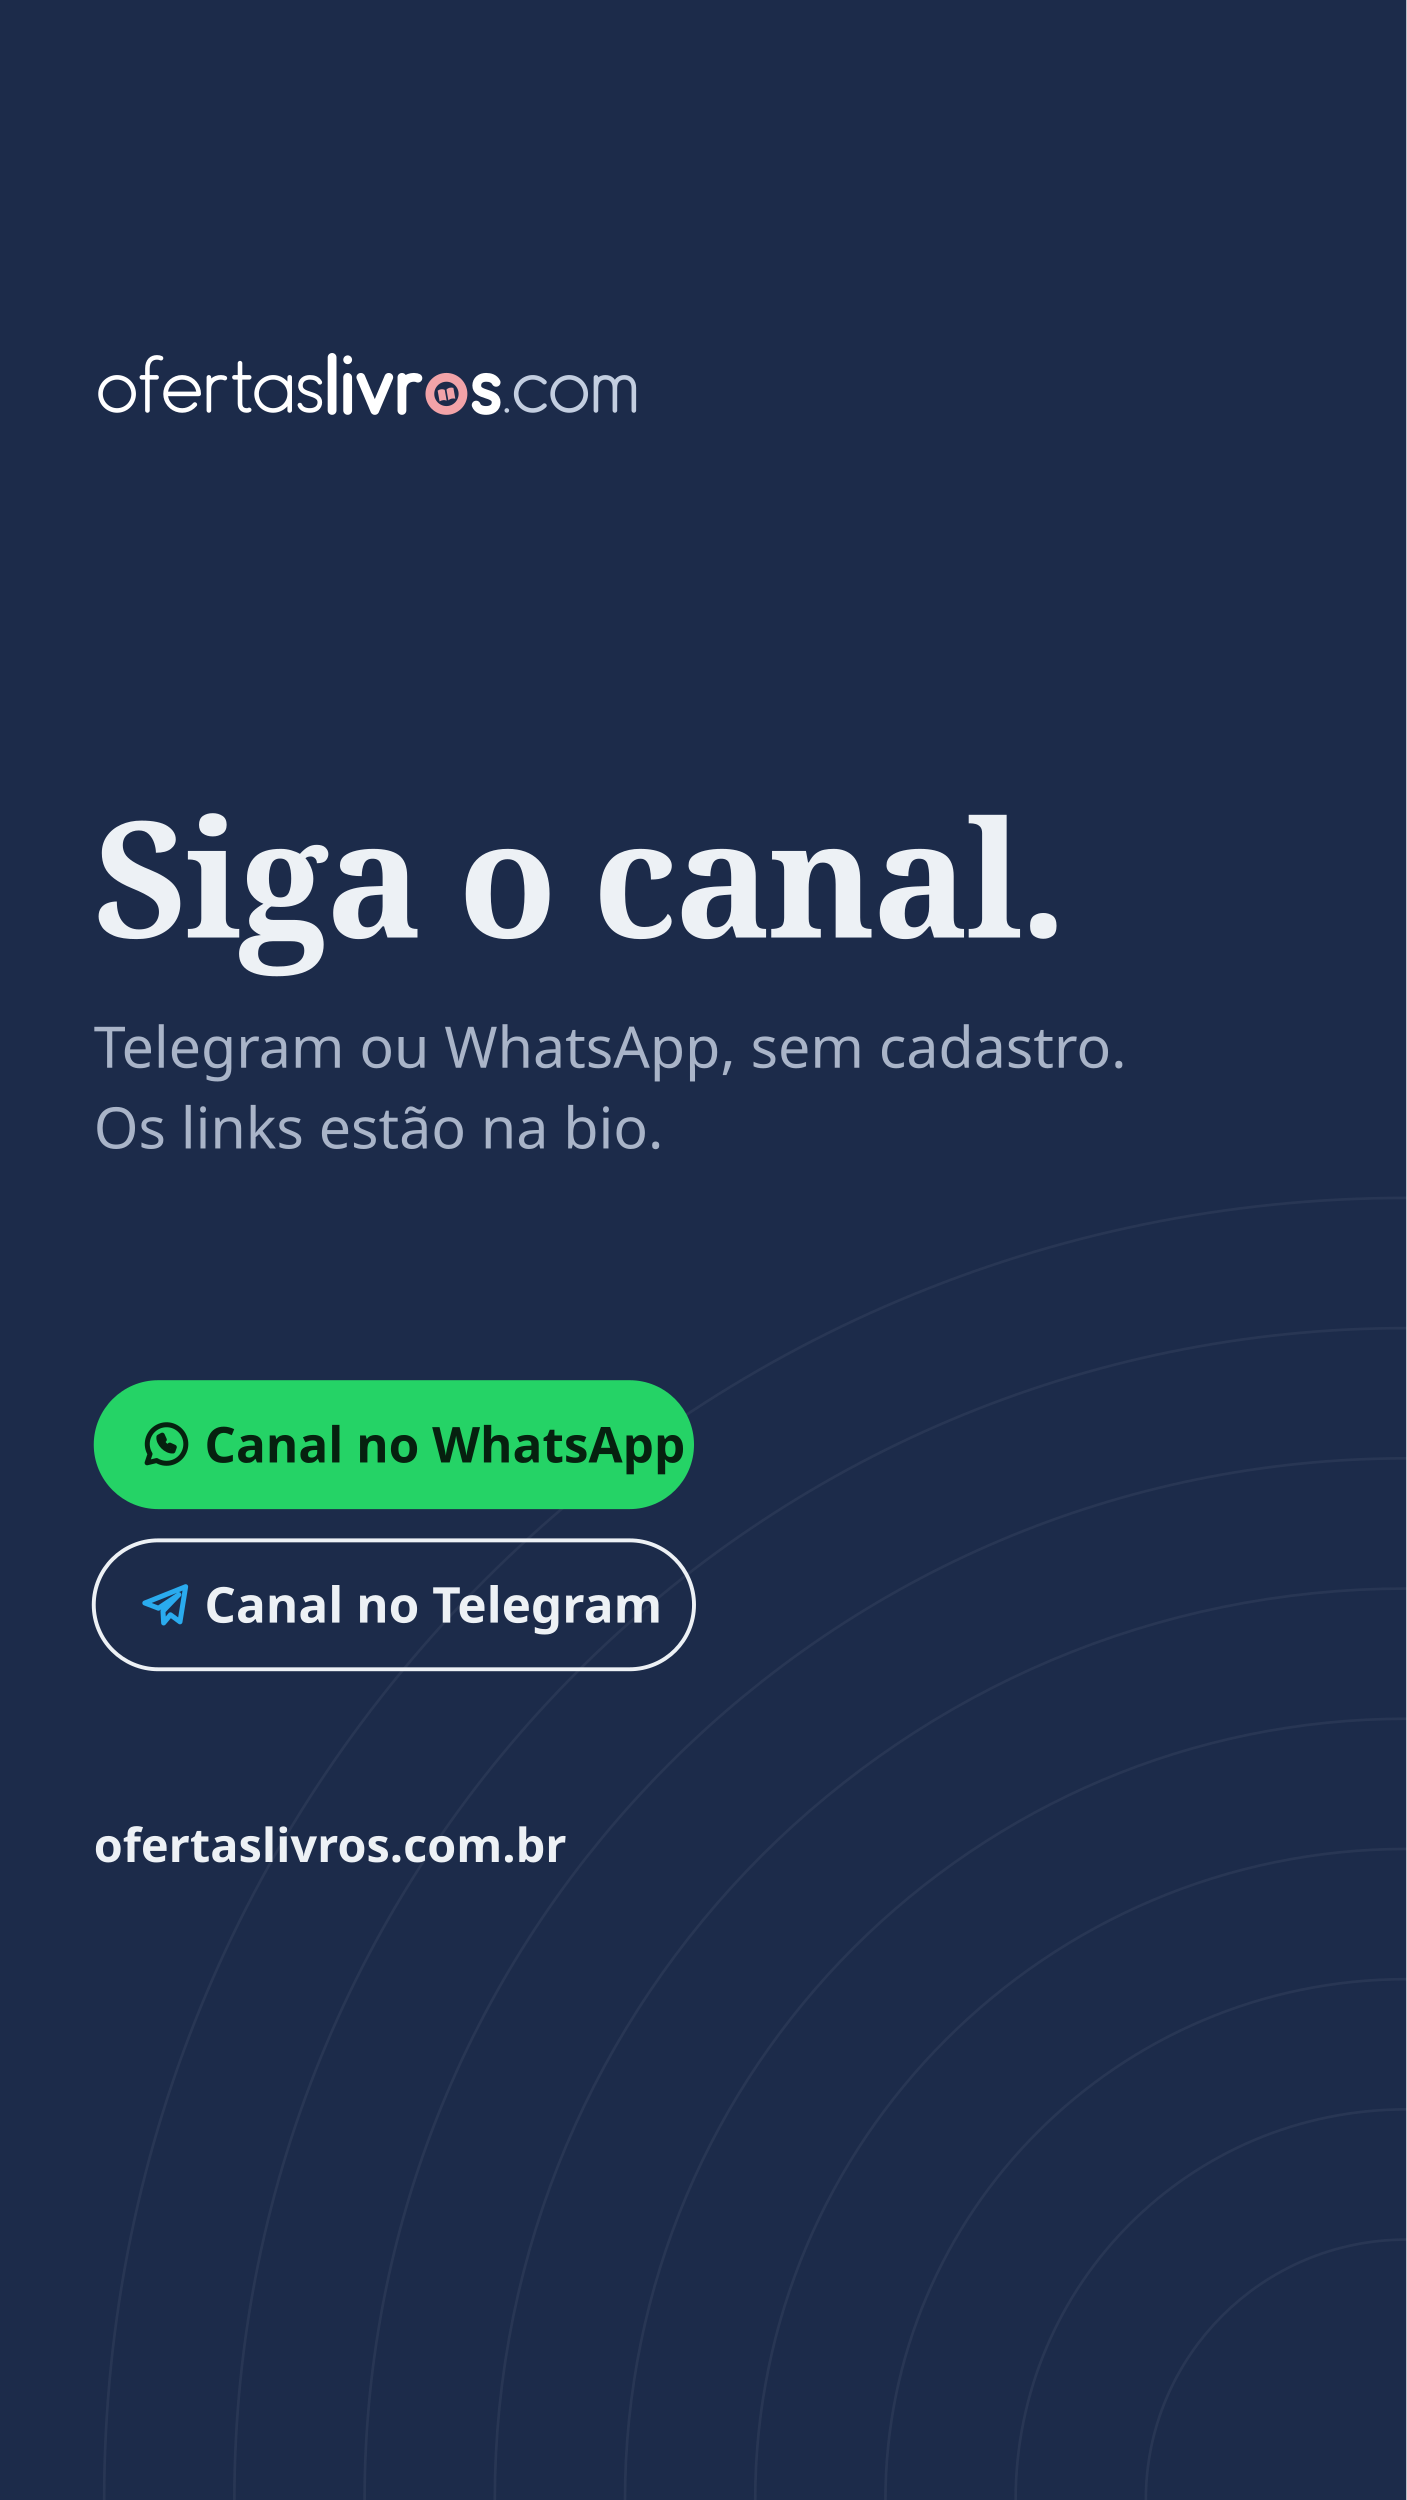
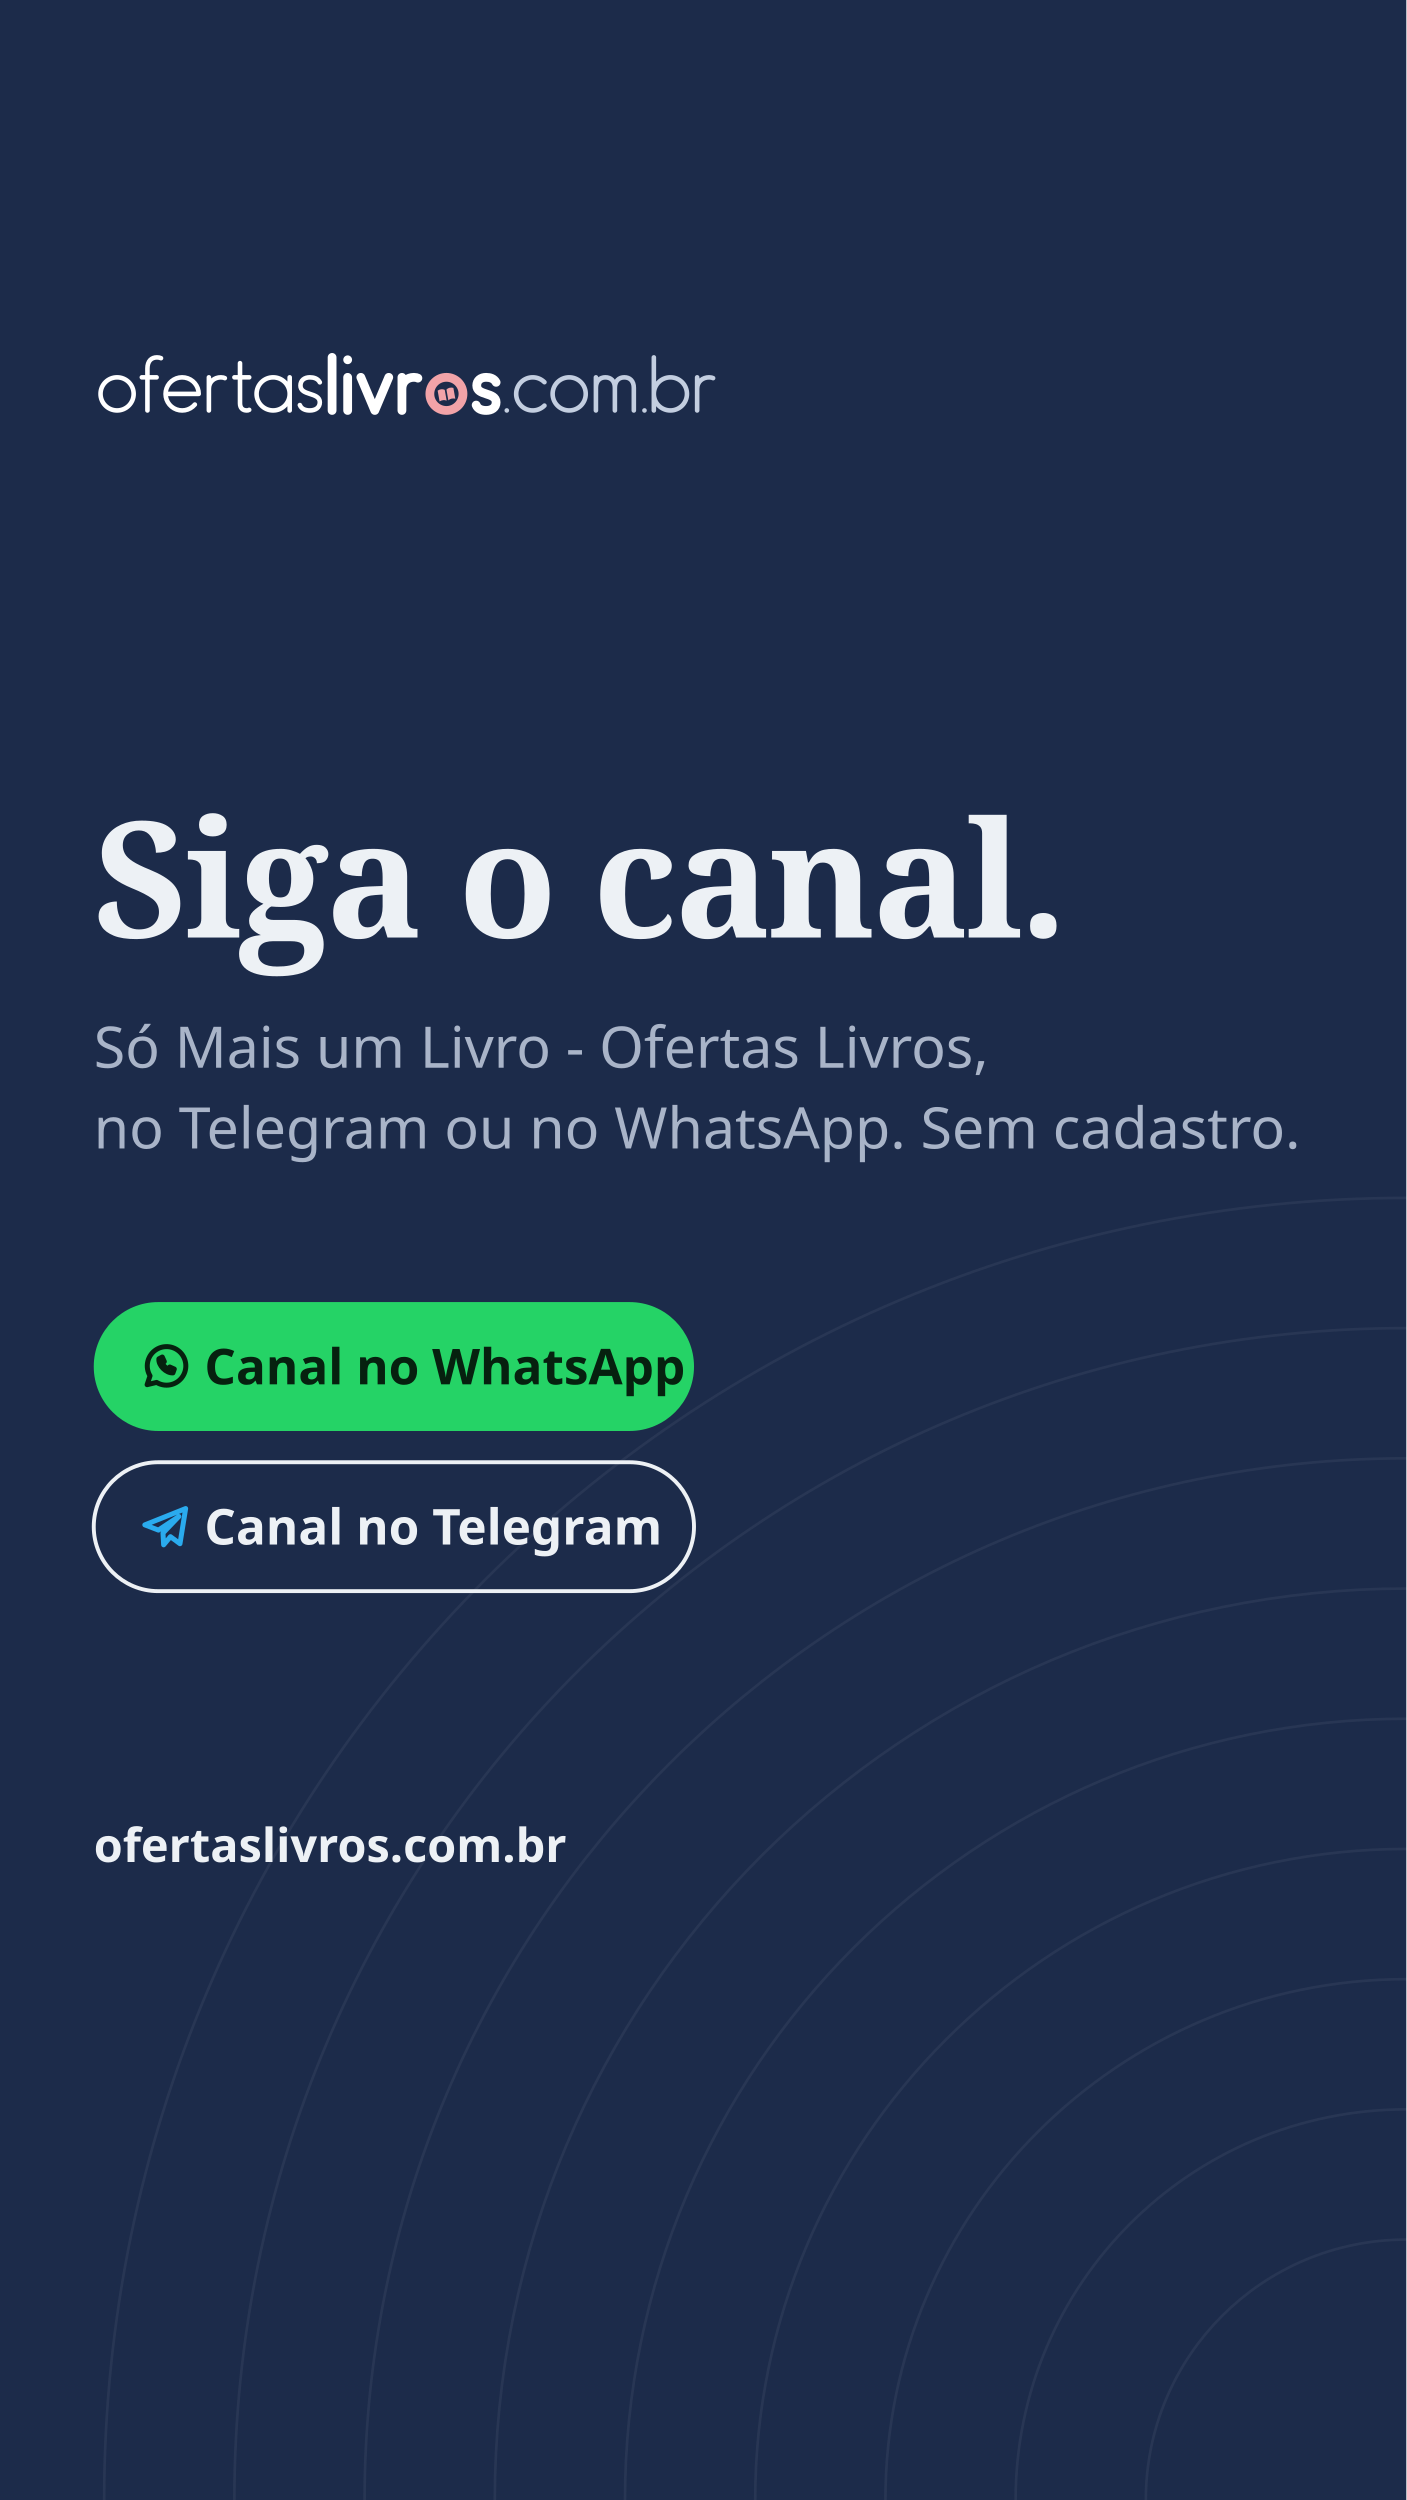
<svg xmlns="http://www.w3.org/2000/svg" width="1080" height="1920" viewBox="0 0 1080 1920" role="img" aria-label="Siga o canal.">
  <style>
@font-face{font-family:"Fraunces";font-weight:100 900;src:url("../../../../static/fonts/fraunces-latin-full-normal.woff2")}
@font-face{font-family:"Fraunces";font-style:italic;font-weight:100 900;src:url("../../../../static/fonts/fraunces-latin-full-italic.woff2")}
@font-face{font-family:"Outfit";font-weight:100 900;src:url("../../../../static/fonts/outfit-latin-wght-normal.woff2")}
.f{font-family:Fraunces,Charter,Georgia,serif;font-weight:800;font-variation-settings:"SOFT" 100,"WONK" 1;letter-spacing:-.02em}
.fi{font-family:Fraunces,Charter,Georgia,serif;font-style:italic;font-weight:400;font-variation-settings:"SOFT" 100,"WONK" 1}
.s{font-family:Outfit,system-ui,sans-serif}
.up{text-transform:uppercase;letter-spacing:.06em}
</style>
  <rect width="1080" height="1920" fill="#1c2b4a" />
  <circle cx="1080" cy="1920" r="200" fill="none" stroke="#edf1f5" stroke-opacity="0.06" stroke-width="2" />
  <circle cx="1080" cy="1920" r="300" fill="none" stroke="#edf1f5" stroke-opacity="0.06" stroke-width="2" />
  <circle cx="1080" cy="1920" r="400" fill="none" stroke="#edf1f5" stroke-opacity="0.06" stroke-width="2" />
  <circle cx="1080" cy="1920" r="500" fill="none" stroke="#edf1f5" stroke-opacity="0.06" stroke-width="2" />
  <circle cx="1080" cy="1920" r="600" fill="none" stroke="#edf1f5" stroke-opacity="0.06" stroke-width="2" />
  <circle cx="1080" cy="1920" r="700" fill="none" stroke="#edf1f5" stroke-opacity="0.06" stroke-width="2" />
  <circle cx="1080" cy="1920" r="800" fill="none" stroke="#edf1f5" stroke-opacity="0.06" stroke-width="2" />
  <circle cx="1080" cy="1920" r="900" fill="none" stroke="#edf1f5" stroke-opacity="0.06" stroke-width="2" />
  <circle cx="1080" cy="1920" r="1000" fill="none" stroke="#edf1f5" stroke-opacity="0.06" stroke-width="2" />
-   <svg x="72" y="270" width="420.0" height="49.7" viewBox="-3.4 8.8 274.07 32.4" aria-label="ofertaslivros.com">
+   <svg x="72" y="270" width="477.5" height="49.7" viewBox="-3.4 8.8 311.6 32.4" aria-label="ofertaslivros.com.br">
    <path d="M 0 30 A 8.3 8.3 0 1 1 16.6 30 A 8.3 8.3 0 1 1 0 30 Z M 23.5 38.3 V 17.3 C 23.5 13.5 25.5 11.7 28.3 11.7 C 29.1 11.7 29.8 11.85 30.3 12.1 M 20.7 21.7 H 28.1 M 32.6 30 H 49.2 A 8.3 8.3 0 1 0 47.26 35.34 M 54.3 21.7 V 38.3 M 54.3 27.5 C 54.3 23.8 57.1 21.7 60.3 21.7 C 61.3 21.7 61.9 21.9 62.3 22.1 M 69.9 14.6 V 34.7 C 69.9 37.1 71.2 38.3 73.3 38.3 C 73.8 38.3 74.2 38.2 74.5 38 M 67.1 21.7 H 74.5 M 78.2 30 A 8.3 8.3 0 1 1 94.8 30 A 8.3 8.3 0 1 1 78.2 30 Z M 94.8 21.7 V 38.3 M 109.9 24.2 C 108.9 22.3 106.9 21.7 104.9 21.7 C 102.2 21.7 100.2 23.2 100.2 25.8 C 100.2 28.4 102.4 29.2 104.9 30 C 107.4 30.8 109.9 31.6 109.9 34.2 C 109.9 36.9 107.7 38.3 104.9 38.3 C 102.7 38.3 100.7 37.6 99.9 35.6" fill="none" stroke="#ffffff" stroke-width="2.3" stroke-linecap="round" stroke-linejoin="round" />
    <circle cx="173.35" cy="30" r="8.3" fill="none" stroke="#f2a3a8" stroke-width="4.4" />
    <path transform="translate(173.35 30.25) rotate(-10) scale(0.625) translate(-16 -16.6)" fill="#f2a3a8" d="M9.6 12.4C11.6 11.5 13.8 11.6 15.3 12.8V21.6C13.8 20.5 11.6 20.4 9.6 21.2ZM22.4 12.4C20.4 11.5 18.2 11.6 16.7 12.8V21.6C18.2 20.5 20.4 20.4 22.4 21.2Z" />
    <path d="M 116.05 11.7 V 38.3 M 123.85 21.7 V 38.3 M 123.85 12.9 h 0.01 M 130.45 21.7 L 137.45 38.3 L 144.45 21.7 M 151.05 21.7 V 38.3 M 151.05 27.5 C 151.05 23.8 153.85 21.7 157.05 21.7 C 158.05 21.7 158.65 21.9 159.05 22.1 M 198.25 24.2 C 197.25 22.3 195.25 21.7 193.25 21.7 C 190.55 21.7 188.55 23.2 188.55 25.8 C 188.55 28.4 190.75 29.2 193.25 30 C 195.75 30.8 198.25 31.6 198.25 34.2 C 198.25 36.9 196.05 38.3 193.25 38.3 C 191.05 38.3 189.05 37.6 188.25 35.6" fill="none" stroke="#ffffff" stroke-width="4.4" stroke-linecap="round" stroke-linejoin="round" />
    <path d="M 203.6 38.3 h 0.01 M 222.47 24.13 A 8.3 8.3 0 1 0 222.47 35.87 M 226.57 30 A 8.3 8.3 0 1 1 243.17 30 A 8.3 8.3 0 1 1 226.57 30 Z M 248.27 21.7 V 38.3 M 248.27 27 C 248.27 23.5 250.27 21.7 253.02 21.7 C 255.77 21.7 257.77 23.5 257.77 27 V 38.3 M 257.77 27 C 257.77 23.5 259.77 21.7 262.52 21.7 C 265.27 21.7 267.27 23.5 267.27 27 V 38.3" fill="none" stroke="#c3cee0" stroke-width="2.3" stroke-linecap="round" stroke-linejoin="round" />
+     <path d="M 272.6 38.3 h 0.01 M 277.3 11.7 V 38.3 M 277.3 30 A 8.3 8.3 0 1 1 293.9 30 A 8.3 8.3 0 1 1 277.3 30 Z M 299 21.7 V 38.3 M 299 27.5 C 299 23.8 301.8 21.7 305 21.7 C 306 21.7 306.6 21.9 307 22.1" fill="none" stroke="#c3cee0" stroke-width="2.3" stroke-linecap="round" stroke-linejoin="round" />
  </svg>
  <text class="f" x="72" y="720" font-size="124" fill="#edf1f5" text-anchor="start">
    <tspan x="72" dy="0">Siga o canal.</tspan>
  </text>
  <text class="s" x="72" y="820" font-size="44" fill="#a9b4c8" font-weight="400" text-anchor="start">
-     <tspan x="72" dy="0">Telegram ou WhatsApp, sem cadastro.</tspan>
-     <tspan x="72" dy="62">Os links estão na bio.</tspan>
+     <tspan x="72" dy="0">Só Mais um Livro - Ofertas Livros,</tspan>
+     <tspan x="72" dy="62">no Telegram ou no WhatsApp. Sem cadastro.</tspan>
  </text>
-   <rect x="72" y="1060" width="461" height="99" rx="49.5" fill="#25d366" />
-   <g transform="translate(106 1088.6) scale(1.7417)" fill="none" stroke="#06210f" stroke-width="2.2" stroke-linecap="round" stroke-linejoin="round" color="#06210f">
+   <rect x="72" y="1000" width="461" height="99" rx="49.5" fill="#25d366" />
+   <g transform="translate(106 1028.6) scale(1.7417)" fill="none" stroke="#06210f" stroke-width="2.2" stroke-linecap="round" stroke-linejoin="round" color="#06210f">
    <path d="M4 20l1.3-3.9A8.5 8.5 0 1 1 8.2 19z" />
    <path d="M9.2 8.6c-.3 2.9 3.2 6.4 6.2 6.2l.6-1.7-2-.9-.9.8a5 5 0 0 1-2.3-2.3l.8-.9-.9-2z" />
  </g>
-   <text class="s" x="157" y="1123.18" font-size="38" fill="#06210f" font-weight="700" text-anchor="start">
+   <text class="s" x="157" y="1063.18" font-size="38" fill="#06210f" font-weight="700" text-anchor="start">
    <tspan x="157" dy="0">Canal no WhatsApp</tspan>
  </text>
-   <rect x="72" y="1183" width="461" height="99" rx="49.5" fill="none" stroke="#edf1f5" stroke-width="3" />
-   <g transform="translate(106 1211.6) scale(1.7417)" fill="none" stroke="#2aabee" stroke-width="2.2" stroke-linecap="round" stroke-linejoin="round" color="#2aabee">
+   <rect x="72" y="1123" width="461" height="99" rx="49.5" fill="none" stroke="#edf1f5" stroke-width="3" />
+   <g transform="translate(106 1151.6) scale(1.7417)" fill="none" stroke="#2aabee" stroke-width="2.2" stroke-linecap="round" stroke-linejoin="round" color="#2aabee">
    <path d="M21 4 3 11.2l6 2.3L18 7.5l-7 7.3.3 5.2 3-3.6 4.2 3.1z" />
  </g>
-   <text class="s" x="157" y="1246.18" font-size="38" fill="#edf1f5" font-weight="700" text-anchor="start">
+   <text class="s" x="157" y="1186.18" font-size="38" fill="#edf1f5" font-weight="700" text-anchor="start">
    <tspan x="157" dy="0">Canal no Telegram</tspan>
  </text>
  <text class="s" x="72" y="1430" font-size="36" fill="#edf1f5" font-weight="600" text-anchor="start">
    <tspan x="72" dy="0">ofertaslivros.com.br</tspan>
  </text>
</svg>
